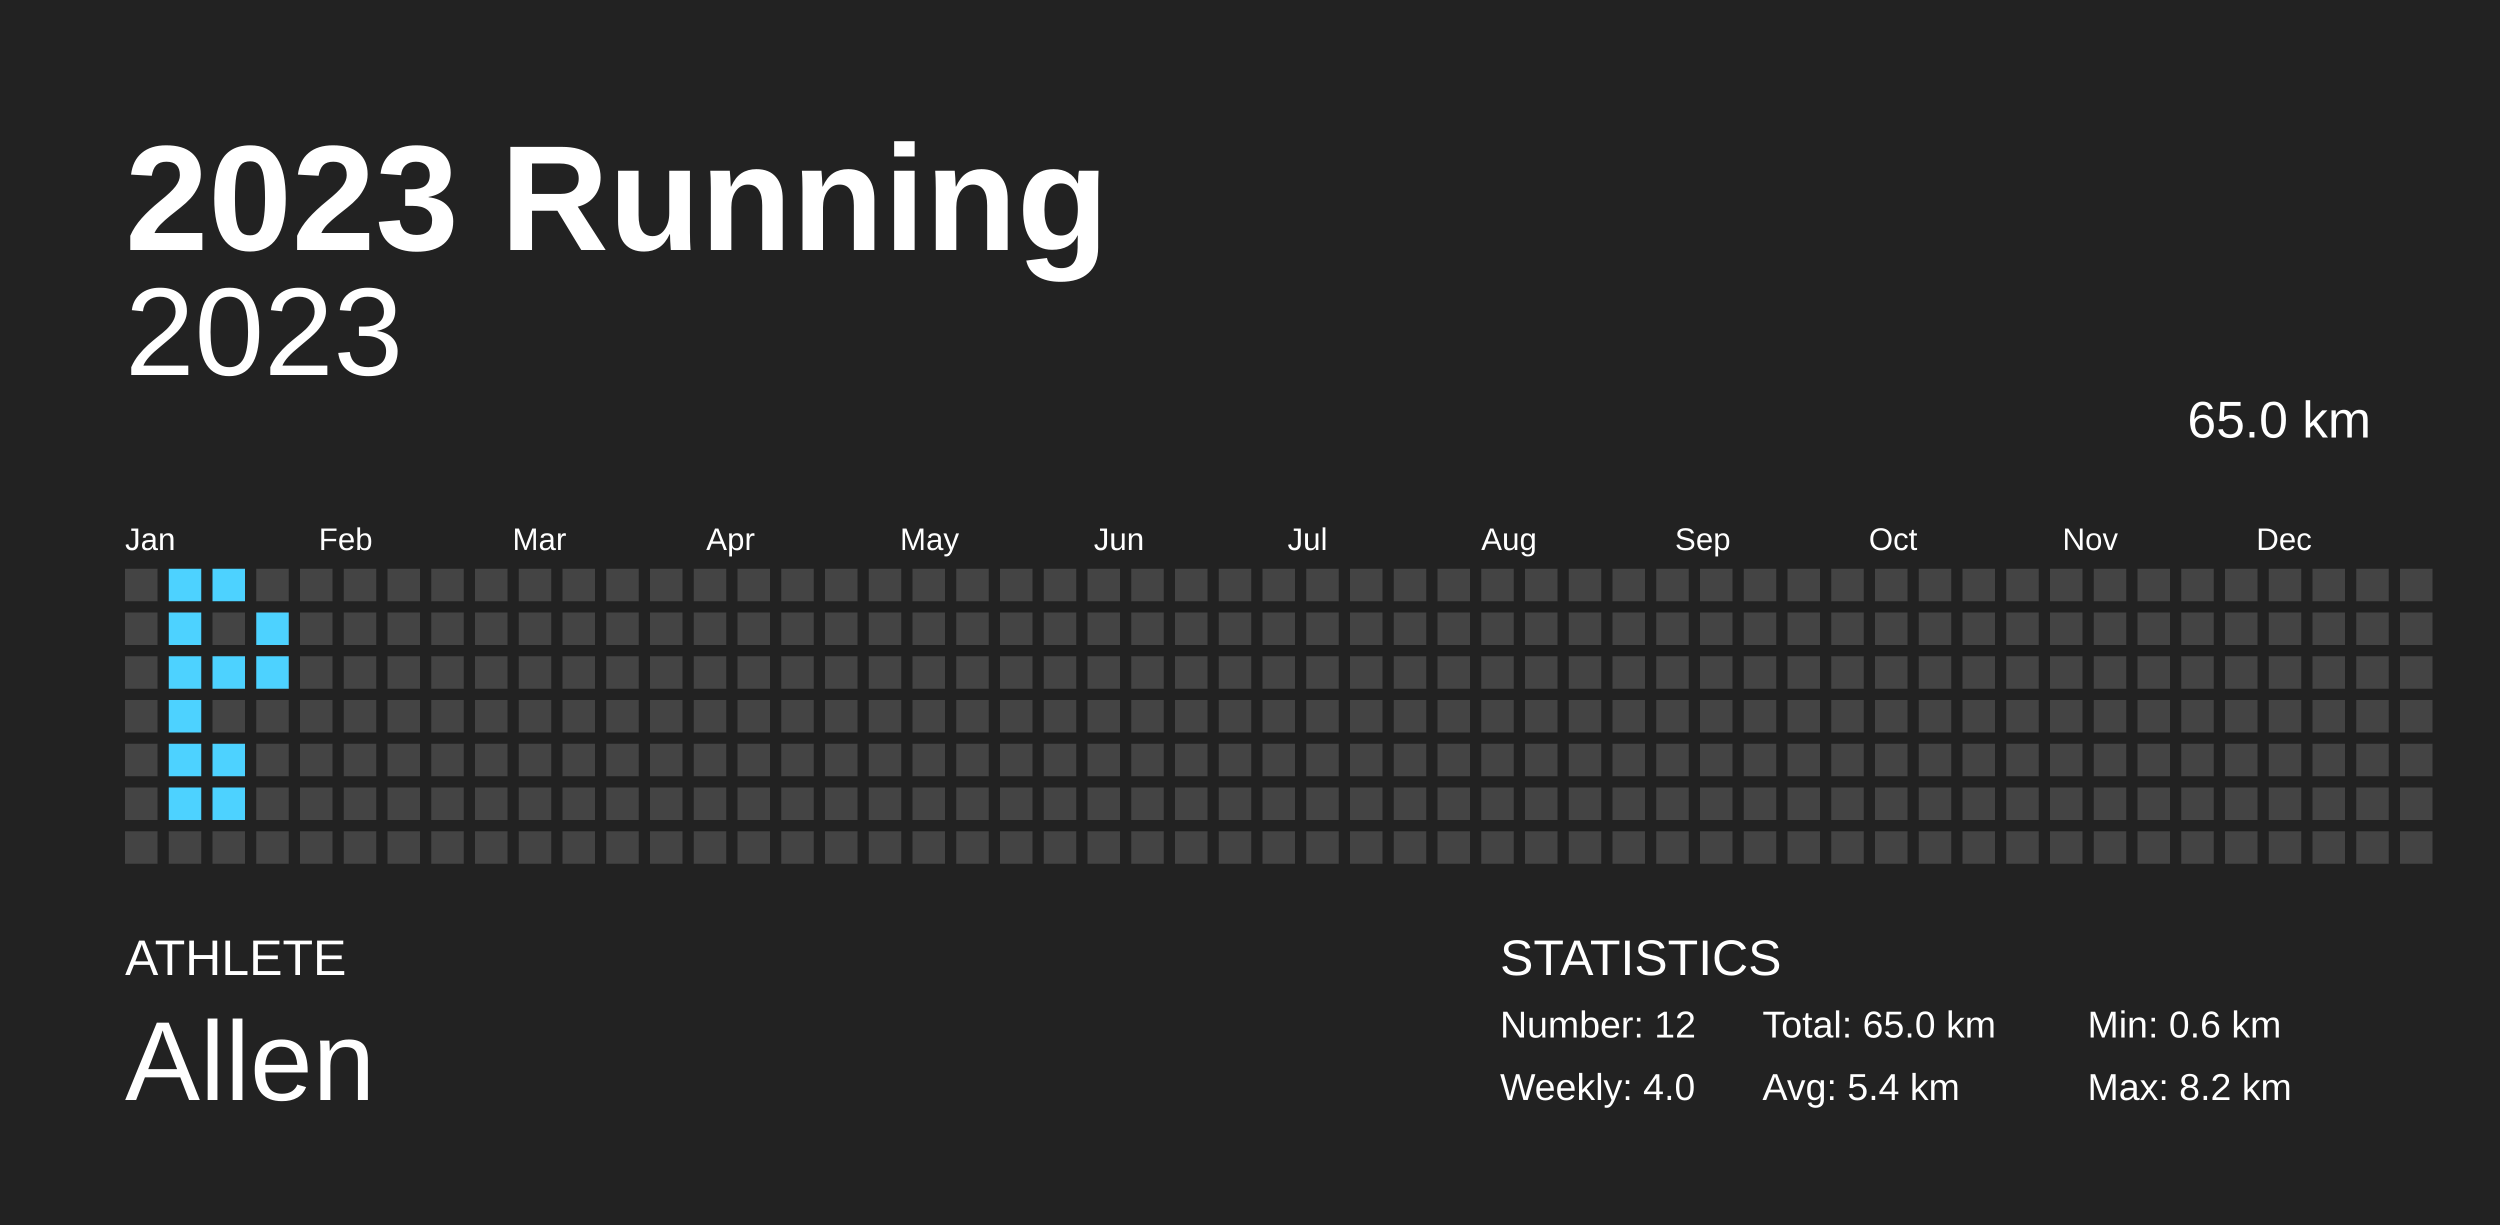
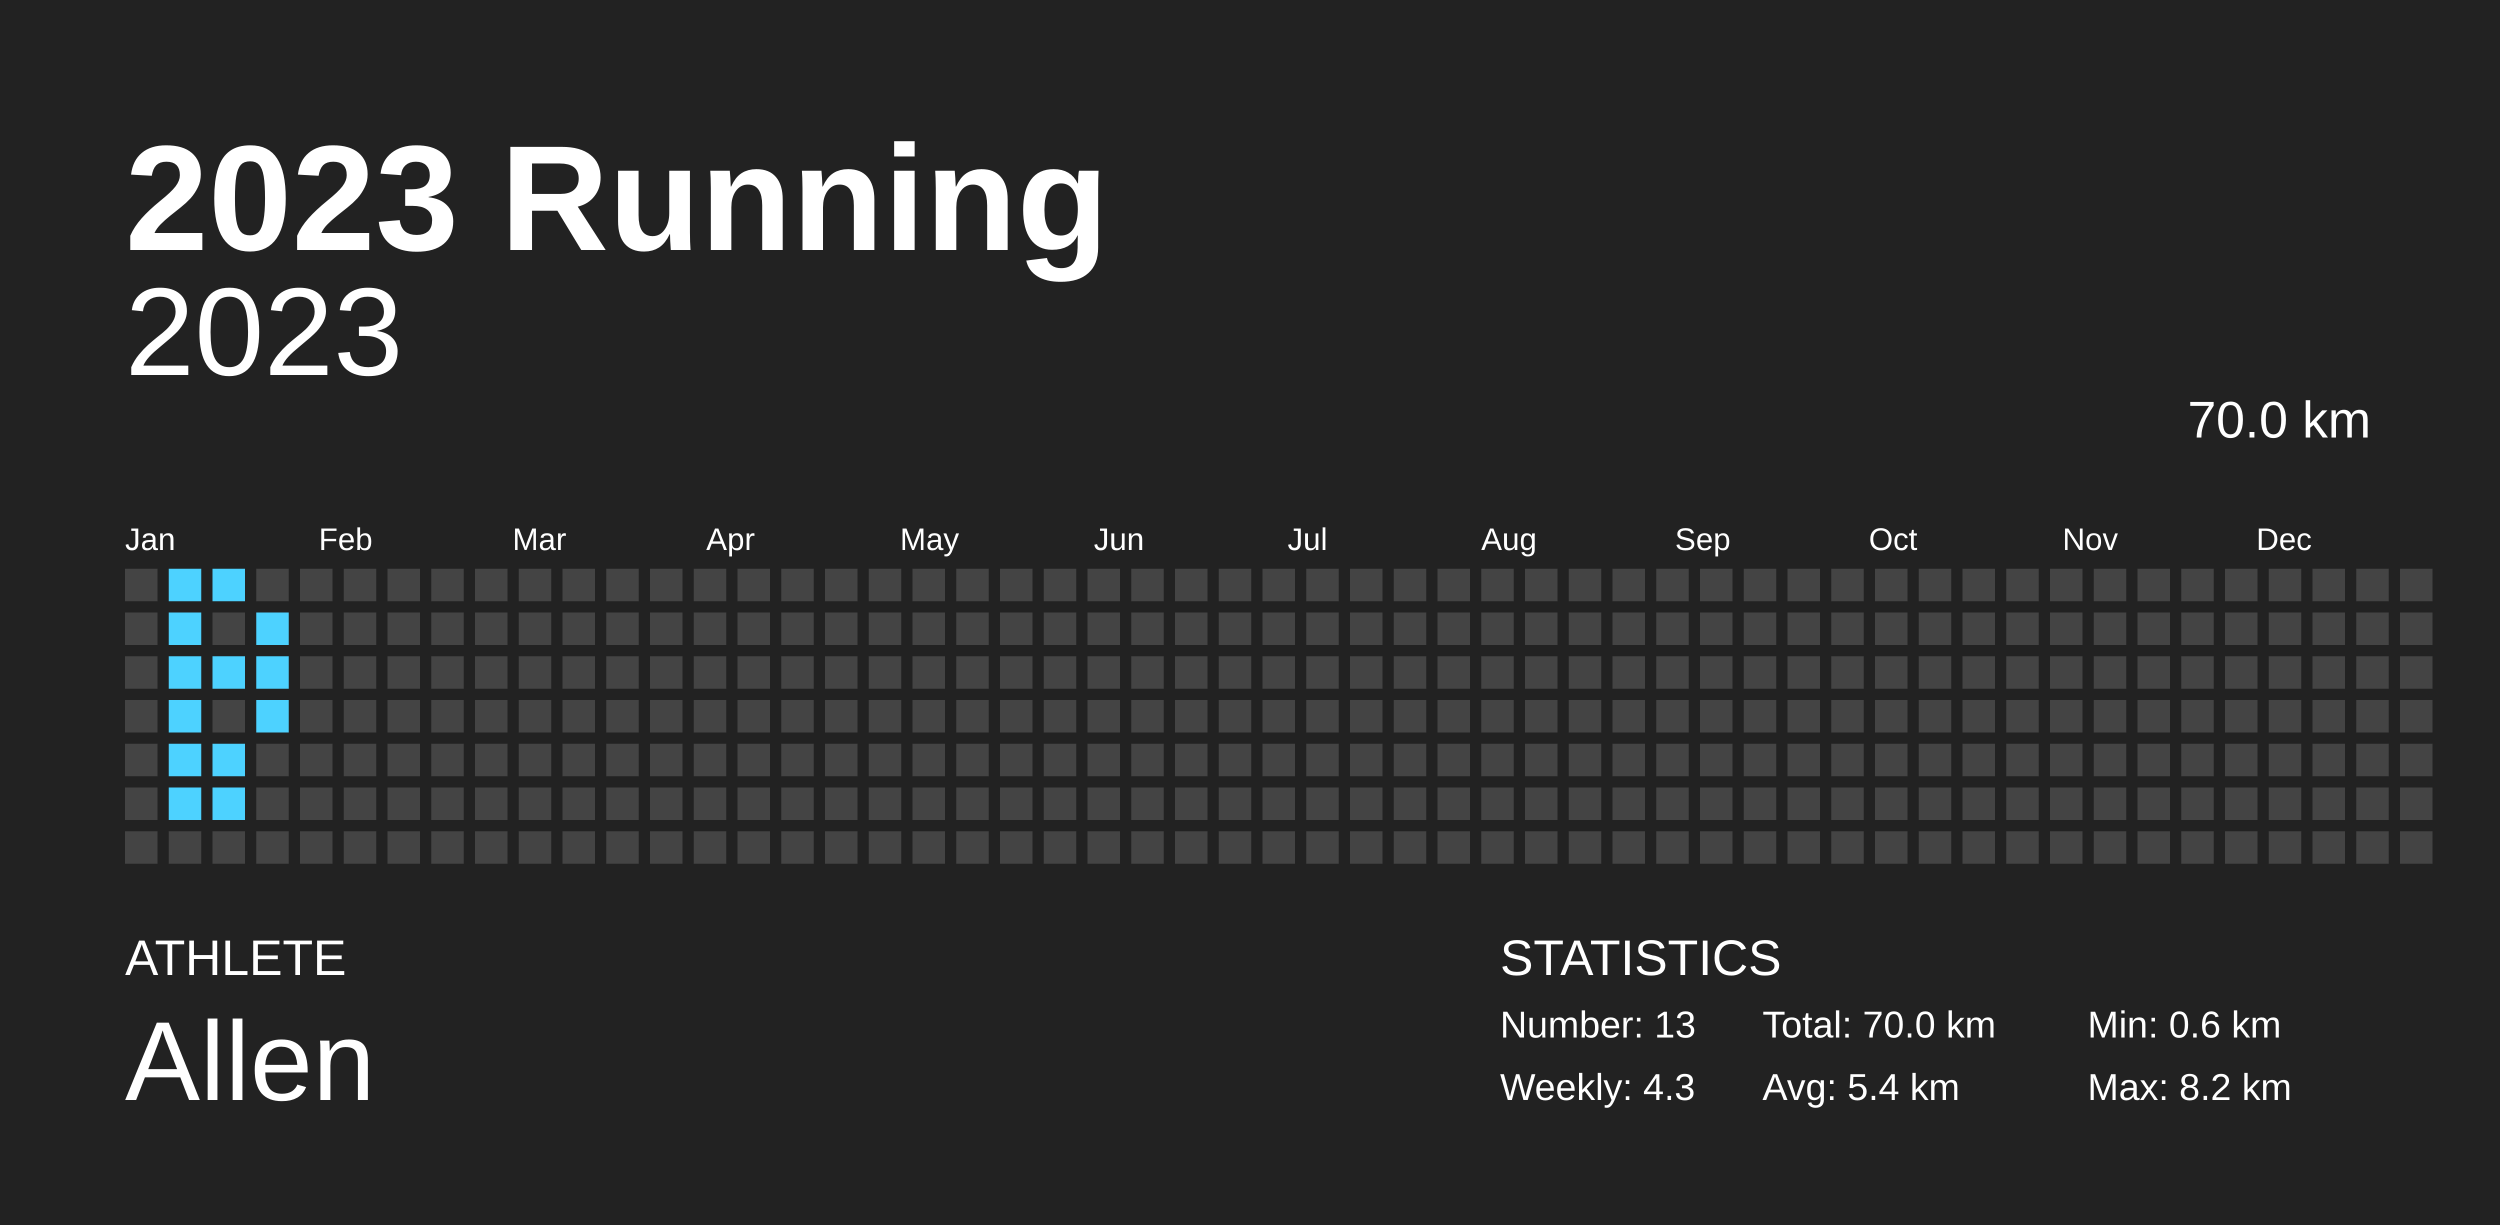
<svg xmlns="http://www.w3.org/2000/svg" baseProfile="full" height="98mm" version="1.1" viewBox="0,0,200,98" width="200mm">
  <defs />
  <rect fill="#222222" height="98" width="200" x="0" y="0" />
  <text fill="#FFFFFF" style="font-size:12px; font-family:Arial; font-weight:bold;" x="10" y="20">2023 Running</text>
  <text fill="#FFFFFF" style="font-size:4px; font-family:Arial" x="10" y="78">ATHLETE</text>
  <text fill="#FFFFFF" style="font-size:9px; font-family:Arial" x="10" y="88">Allen</text>
  <text fill="#FFFFFF" style="font-size:4px; font-family:Arial" x="120" y="78">STATISTICS</text>
-   <text fill="#FFFFFF" style="font-size:3px; font-family:Arial" x="120" y="83">Number: 12</text>
-   <text fill="#FFFFFF" style="font-size:3px; font-family:Arial" x="120" y="88">Weekly: 4.0</text>
-   <text fill="#FFFFFF" style="font-size:3px; font-family:Arial" x="141" y="83">Total: 65.0 km</text>
+   <text fill="#FFFFFF" style="font-size:3px; font-family:Arial" x="120" y="83">Number: 13</text>
+   <text fill="#FFFFFF" style="font-size:3px; font-family:Arial" x="120" y="88">Weekly: 4.3</text>
+   <text fill="#FFFFFF" style="font-size:3px; font-family:Arial" x="141" y="83">Total: 70.0 km</text>
  <text fill="#FFFFFF" style="font-size:3px; font-family:Arial" x="141" y="88">Avg: 5.4 km</text>
  <text fill="#FFFFFF" style="font-size:3px; font-family:Arial" x="167" y="83">Min: 0.6 km</text>
  <text fill="#FFFFFF" style="font-size:3px; font-family:Arial" x="167" y="88">Max: 8.2 km</text>
  <text alignment-baseline="hanging" fill="#FFFFFF" style="font-size:10.0px; font-family:Arial;" x="10" y="30">2023</text>
-   <text alignment-baseline="hanging" fill="#FFFFFF" style="font-size:4.125px; font-family:Arial;" x="175" y="35">65.0 km</text>
+   <text alignment-baseline="hanging" fill="#FFFFFF" style="font-size:4.125px; font-family:Arial;" x="175" y="35">70.0 km</text>
  <text fill="#FFFFFF" style="font-size:2.5px; font-family:Arial" x="10.0" y="44">Jan</text>
  <text fill="#FFFFFF" style="font-size:2.5px; font-family:Arial" x="25.5" y="44">Feb</text>
  <text fill="#FFFFFF" style="font-size:2.5px; font-family:Arial" x="41.0" y="44">Mar</text>
  <text fill="#FFFFFF" style="font-size:2.5px; font-family:Arial" x="56.5" y="44">Apr</text>
  <text fill="#FFFFFF" style="font-size:2.5px; font-family:Arial" x="72.0" y="44">May</text>
  <text fill="#FFFFFF" style="font-size:2.5px; font-family:Arial" x="87.5" y="44">Jun</text>
  <text fill="#FFFFFF" style="font-size:2.5px; font-family:Arial" x="103.0" y="44">Jul</text>
  <text fill="#FFFFFF" style="font-size:2.5px; font-family:Arial" x="118.5" y="44">Aug</text>
  <text fill="#FFFFFF" style="font-size:2.5px; font-family:Arial" x="134.0" y="44">Sep</text>
  <text fill="#FFFFFF" style="font-size:2.5px; font-family:Arial" x="149.5" y="44">Oct</text>
  <text fill="#FFFFFF" style="font-size:2.5px; font-family:Arial" x="165.0" y="44">Nov</text>
  <text fill="#FFFFFF" style="font-size:2.5px; font-family:Arial" x="180.5" y="44">Dec</text>
  <rect fill="#444444" height="2.6" width="2.6" x="10.0" y="45.5" />
  <rect fill="#444444" height="2.6" width="2.6" x="10.0" y="49.0" />
  <rect fill="#444444" height="2.6" width="2.6" x="10.0" y="52.5" />
  <rect fill="#444444" height="2.6" width="2.6" x="10.0" y="56.0" />
  <rect fill="#444444" height="2.6" width="2.6" x="10.0" y="59.5" />
  <rect fill="#444444" height="2.6" width="2.6" x="10.0" y="63.0" />
  <rect fill="#444444" height="2.6" width="2.6" x="10.0" y="66.5" />
  <rect fill="#4dd2ff" height="2.6" width="2.6" x="13.5" y="45.5" />
  <rect fill="#4dd2ff" height="2.6" width="2.6" x="13.5" y="49.0" />
  <rect fill="#4dd2ff" height="2.6" width="2.6" x="13.5" y="52.5" />
  <rect fill="#4dd2ff" height="2.6" width="2.6" x="13.5" y="56.0" />
  <rect fill="#4dd2ff" height="2.6" width="2.6" x="13.5" y="59.5" />
  <rect fill="#4dd2ff" height="2.6" width="2.6" x="13.5" y="63.0" />
  <rect fill="#444444" height="2.6" width="2.6" x="13.5" y="66.5" />
  <rect fill="#4dd2ff" height="2.6" width="2.6" x="17.0" y="45.5" />
  <rect fill="#444444" height="2.6" width="2.6" x="17.0" y="49.0" />
  <rect fill="#4dd2ff" height="2.6" width="2.6" x="17.0" y="52.5" />
  <rect fill="#444444" height="2.6" width="2.6" x="17.0" y="56.0" />
  <rect fill="#4dd2ff" height="2.6" width="2.6" x="17.0" y="59.5" />
  <rect fill="#4dd2ff" height="2.6" width="2.6" x="17.0" y="63.0" />
  <rect fill="#444444" height="2.6" width="2.6" x="17.0" y="66.5" />
  <rect fill="#444444" height="2.6" width="2.6" x="20.5" y="45.5" />
  <rect fill="#4dd2ff" height="2.6" width="2.6" x="20.5" y="49.0" />
  <rect fill="#4dd2ff" height="2.6" width="2.6" x="20.5" y="52.5" />
-   <rect fill="#444444" height="2.6" width="2.6" x="20.5" y="56.0" />
+   <rect fill="#4dd2ff" height="2.6" width="2.6" x="20.5" y="56.0" />
  <rect fill="#444444" height="2.6" width="2.6" x="20.5" y="59.5" />
  <rect fill="#444444" height="2.6" width="2.6" x="20.5" y="63.0" />
  <rect fill="#444444" height="2.6" width="2.6" x="20.5" y="66.5" />
  <rect fill="#444444" height="2.6" width="2.6" x="24.0" y="45.5" />
  <rect fill="#444444" height="2.6" width="2.6" x="24.0" y="49.0" />
  <rect fill="#444444" height="2.6" width="2.6" x="24.0" y="52.5" />
  <rect fill="#444444" height="2.6" width="2.6" x="24.0" y="56.0" />
  <rect fill="#444444" height="2.6" width="2.6" x="24.0" y="59.5" />
  <rect fill="#444444" height="2.6" width="2.6" x="24.0" y="63.0" />
  <rect fill="#444444" height="2.6" width="2.6" x="24.0" y="66.5" />
  <rect fill="#444444" height="2.6" width="2.6" x="27.5" y="45.5" />
  <rect fill="#444444" height="2.6" width="2.6" x="27.5" y="49.0" />
  <rect fill="#444444" height="2.6" width="2.6" x="27.5" y="52.5" />
  <rect fill="#444444" height="2.6" width="2.6" x="27.5" y="56.0" />
  <rect fill="#444444" height="2.6" width="2.6" x="27.5" y="59.5" />
  <rect fill="#444444" height="2.6" width="2.6" x="27.5" y="63.0" />
  <rect fill="#444444" height="2.6" width="2.6" x="27.5" y="66.5" />
  <rect fill="#444444" height="2.6" width="2.6" x="31.0" y="45.5" />
  <rect fill="#444444" height="2.6" width="2.6" x="31.0" y="49.0" />
  <rect fill="#444444" height="2.6" width="2.6" x="31.0" y="52.5" />
  <rect fill="#444444" height="2.6" width="2.6" x="31.0" y="56.0" />
  <rect fill="#444444" height="2.6" width="2.6" x="31.0" y="59.5" />
  <rect fill="#444444" height="2.6" width="2.6" x="31.0" y="63.0" />
  <rect fill="#444444" height="2.6" width="2.6" x="31.0" y="66.5" />
  <rect fill="#444444" height="2.6" width="2.6" x="34.5" y="45.5" />
  <rect fill="#444444" height="2.6" width="2.6" x="34.5" y="49.0" />
  <rect fill="#444444" height="2.6" width="2.6" x="34.5" y="52.5" />
  <rect fill="#444444" height="2.6" width="2.6" x="34.5" y="56.0" />
  <rect fill="#444444" height="2.6" width="2.6" x="34.5" y="59.5" />
  <rect fill="#444444" height="2.6" width="2.6" x="34.5" y="63.0" />
  <rect fill="#444444" height="2.6" width="2.6" x="34.5" y="66.5" />
  <rect fill="#444444" height="2.6" width="2.6" x="38.0" y="45.5" />
  <rect fill="#444444" height="2.6" width="2.6" x="38.0" y="49.0" />
  <rect fill="#444444" height="2.6" width="2.6" x="38.0" y="52.5" />
  <rect fill="#444444" height="2.6" width="2.6" x="38.0" y="56.0" />
  <rect fill="#444444" height="2.6" width="2.6" x="38.0" y="59.5" />
  <rect fill="#444444" height="2.6" width="2.6" x="38.0" y="63.0" />
  <rect fill="#444444" height="2.6" width="2.6" x="38.0" y="66.5" />
  <rect fill="#444444" height="2.6" width="2.6" x="41.5" y="45.5" />
  <rect fill="#444444" height="2.6" width="2.6" x="41.5" y="49.0" />
  <rect fill="#444444" height="2.6" width="2.6" x="41.5" y="52.5" />
  <rect fill="#444444" height="2.6" width="2.6" x="41.5" y="56.0" />
  <rect fill="#444444" height="2.6" width="2.6" x="41.5" y="59.5" />
  <rect fill="#444444" height="2.6" width="2.6" x="41.5" y="63.0" />
  <rect fill="#444444" height="2.6" width="2.6" x="41.5" y="66.5" />
  <rect fill="#444444" height="2.6" width="2.6" x="45.0" y="45.5" />
  <rect fill="#444444" height="2.6" width="2.6" x="45.0" y="49.0" />
  <rect fill="#444444" height="2.6" width="2.6" x="45.0" y="52.5" />
  <rect fill="#444444" height="2.6" width="2.6" x="45.0" y="56.0" />
  <rect fill="#444444" height="2.6" width="2.6" x="45.0" y="59.5" />
  <rect fill="#444444" height="2.6" width="2.6" x="45.0" y="63.0" />
  <rect fill="#444444" height="2.6" width="2.6" x="45.0" y="66.5" />
  <rect fill="#444444" height="2.6" width="2.6" x="48.5" y="45.5" />
  <rect fill="#444444" height="2.6" width="2.6" x="48.5" y="49.0" />
  <rect fill="#444444" height="2.6" width="2.6" x="48.5" y="52.5" />
  <rect fill="#444444" height="2.6" width="2.6" x="48.5" y="56.0" />
  <rect fill="#444444" height="2.6" width="2.6" x="48.5" y="59.5" />
  <rect fill="#444444" height="2.6" width="2.6" x="48.5" y="63.0" />
  <rect fill="#444444" height="2.6" width="2.6" x="48.5" y="66.5" />
  <rect fill="#444444" height="2.6" width="2.6" x="52.0" y="45.5" />
  <rect fill="#444444" height="2.6" width="2.6" x="52.0" y="49.0" />
  <rect fill="#444444" height="2.6" width="2.6" x="52.0" y="52.5" />
  <rect fill="#444444" height="2.6" width="2.6" x="52.0" y="56.0" />
  <rect fill="#444444" height="2.6" width="2.6" x="52.0" y="59.5" />
  <rect fill="#444444" height="2.6" width="2.6" x="52.0" y="63.0" />
  <rect fill="#444444" height="2.6" width="2.6" x="52.0" y="66.5" />
  <rect fill="#444444" height="2.6" width="2.6" x="55.5" y="45.5" />
  <rect fill="#444444" height="2.6" width="2.6" x="55.5" y="49.0" />
  <rect fill="#444444" height="2.6" width="2.6" x="55.5" y="52.5" />
  <rect fill="#444444" height="2.6" width="2.6" x="55.5" y="56.0" />
  <rect fill="#444444" height="2.6" width="2.6" x="55.5" y="59.5" />
  <rect fill="#444444" height="2.6" width="2.6" x="55.5" y="63.0" />
  <rect fill="#444444" height="2.6" width="2.6" x="55.5" y="66.5" />
  <rect fill="#444444" height="2.6" width="2.6" x="59.0" y="45.5" />
  <rect fill="#444444" height="2.6" width="2.6" x="59.0" y="49.0" />
  <rect fill="#444444" height="2.6" width="2.6" x="59.0" y="52.5" />
  <rect fill="#444444" height="2.6" width="2.6" x="59.0" y="56.0" />
  <rect fill="#444444" height="2.6" width="2.6" x="59.0" y="59.5" />
  <rect fill="#444444" height="2.6" width="2.6" x="59.0" y="63.0" />
  <rect fill="#444444" height="2.6" width="2.6" x="59.0" y="66.5" />
  <rect fill="#444444" height="2.6" width="2.6" x="62.5" y="45.5" />
  <rect fill="#444444" height="2.6" width="2.6" x="62.5" y="49.0" />
  <rect fill="#444444" height="2.6" width="2.6" x="62.5" y="52.5" />
  <rect fill="#444444" height="2.6" width="2.6" x="62.5" y="56.0" />
  <rect fill="#444444" height="2.6" width="2.6" x="62.5" y="59.5" />
  <rect fill="#444444" height="2.6" width="2.6" x="62.5" y="63.0" />
  <rect fill="#444444" height="2.6" width="2.6" x="62.5" y="66.5" />
  <rect fill="#444444" height="2.6" width="2.6" x="66.0" y="45.5" />
  <rect fill="#444444" height="2.6" width="2.6" x="66.0" y="49.0" />
  <rect fill="#444444" height="2.6" width="2.6" x="66.0" y="52.5" />
  <rect fill="#444444" height="2.6" width="2.6" x="66.0" y="56.0" />
  <rect fill="#444444" height="2.6" width="2.6" x="66.0" y="59.5" />
  <rect fill="#444444" height="2.6" width="2.6" x="66.0" y="63.0" />
  <rect fill="#444444" height="2.6" width="2.6" x="66.0" y="66.5" />
  <rect fill="#444444" height="2.6" width="2.6" x="69.5" y="45.5" />
  <rect fill="#444444" height="2.6" width="2.6" x="69.5" y="49.0" />
  <rect fill="#444444" height="2.6" width="2.6" x="69.5" y="52.5" />
  <rect fill="#444444" height="2.6" width="2.6" x="69.5" y="56.0" />
  <rect fill="#444444" height="2.6" width="2.6" x="69.5" y="59.5" />
  <rect fill="#444444" height="2.6" width="2.6" x="69.5" y="63.0" />
  <rect fill="#444444" height="2.6" width="2.6" x="69.5" y="66.5" />
  <rect fill="#444444" height="2.6" width="2.6" x="73.0" y="45.5" />
  <rect fill="#444444" height="2.6" width="2.6" x="73.0" y="49.0" />
  <rect fill="#444444" height="2.6" width="2.6" x="73.0" y="52.5" />
  <rect fill="#444444" height="2.6" width="2.6" x="73.0" y="56.0" />
  <rect fill="#444444" height="2.6" width="2.6" x="73.0" y="59.5" />
  <rect fill="#444444" height="2.6" width="2.6" x="73.0" y="63.0" />
  <rect fill="#444444" height="2.6" width="2.6" x="73.0" y="66.5" />
  <rect fill="#444444" height="2.6" width="2.6" x="76.5" y="45.5" />
  <rect fill="#444444" height="2.6" width="2.6" x="76.5" y="49.0" />
  <rect fill="#444444" height="2.6" width="2.6" x="76.5" y="52.5" />
  <rect fill="#444444" height="2.6" width="2.6" x="76.5" y="56.0" />
  <rect fill="#444444" height="2.6" width="2.6" x="76.5" y="59.5" />
  <rect fill="#444444" height="2.6" width="2.6" x="76.5" y="63.0" />
  <rect fill="#444444" height="2.6" width="2.6" x="76.5" y="66.5" />
  <rect fill="#444444" height="2.6" width="2.6" x="80.0" y="45.5" />
  <rect fill="#444444" height="2.6" width="2.6" x="80.0" y="49.0" />
  <rect fill="#444444" height="2.6" width="2.6" x="80.0" y="52.5" />
  <rect fill="#444444" height="2.6" width="2.6" x="80.0" y="56.0" />
  <rect fill="#444444" height="2.6" width="2.6" x="80.0" y="59.5" />
  <rect fill="#444444" height="2.6" width="2.6" x="80.0" y="63.0" />
  <rect fill="#444444" height="2.6" width="2.6" x="80.0" y="66.5" />
  <rect fill="#444444" height="2.6" width="2.6" x="83.5" y="45.5" />
  <rect fill="#444444" height="2.6" width="2.6" x="83.5" y="49.0" />
  <rect fill="#444444" height="2.6" width="2.6" x="83.5" y="52.5" />
  <rect fill="#444444" height="2.6" width="2.6" x="83.5" y="56.0" />
  <rect fill="#444444" height="2.6" width="2.6" x="83.5" y="59.5" />
  <rect fill="#444444" height="2.6" width="2.6" x="83.5" y="63.0" />
  <rect fill="#444444" height="2.6" width="2.6" x="83.5" y="66.5" />
  <rect fill="#444444" height="2.6" width="2.6" x="87.0" y="45.5" />
  <rect fill="#444444" height="2.6" width="2.6" x="87.0" y="49.0" />
  <rect fill="#444444" height="2.6" width="2.6" x="87.0" y="52.5" />
  <rect fill="#444444" height="2.6" width="2.6" x="87.0" y="56.0" />
  <rect fill="#444444" height="2.6" width="2.6" x="87.0" y="59.5" />
  <rect fill="#444444" height="2.6" width="2.6" x="87.0" y="63.0" />
  <rect fill="#444444" height="2.6" width="2.6" x="87.0" y="66.5" />
  <rect fill="#444444" height="2.6" width="2.6" x="90.5" y="45.5" />
  <rect fill="#444444" height="2.6" width="2.6" x="90.5" y="49.0" />
  <rect fill="#444444" height="2.6" width="2.6" x="90.5" y="52.5" />
  <rect fill="#444444" height="2.6" width="2.6" x="90.5" y="56.0" />
  <rect fill="#444444" height="2.6" width="2.6" x="90.5" y="59.5" />
  <rect fill="#444444" height="2.6" width="2.6" x="90.5" y="63.0" />
  <rect fill="#444444" height="2.6" width="2.6" x="90.5" y="66.5" />
  <rect fill="#444444" height="2.6" width="2.6" x="94.0" y="45.5" />
  <rect fill="#444444" height="2.6" width="2.6" x="94.0" y="49.0" />
  <rect fill="#444444" height="2.6" width="2.6" x="94.0" y="52.5" />
  <rect fill="#444444" height="2.6" width="2.6" x="94.0" y="56.0" />
  <rect fill="#444444" height="2.6" width="2.6" x="94.0" y="59.5" />
  <rect fill="#444444" height="2.6" width="2.6" x="94.0" y="63.0" />
  <rect fill="#444444" height="2.6" width="2.6" x="94.0" y="66.5" />
  <rect fill="#444444" height="2.6" width="2.6" x="97.5" y="45.5" />
  <rect fill="#444444" height="2.6" width="2.6" x="97.5" y="49.0" />
  <rect fill="#444444" height="2.6" width="2.6" x="97.5" y="52.5" />
  <rect fill="#444444" height="2.6" width="2.6" x="97.5" y="56.0" />
  <rect fill="#444444" height="2.6" width="2.6" x="97.5" y="59.5" />
  <rect fill="#444444" height="2.6" width="2.6" x="97.5" y="63.0" />
  <rect fill="#444444" height="2.6" width="2.6" x="97.5" y="66.5" />
  <rect fill="#444444" height="2.6" width="2.6" x="101.0" y="45.5" />
  <rect fill="#444444" height="2.6" width="2.6" x="101.0" y="49.0" />
  <rect fill="#444444" height="2.6" width="2.6" x="101.0" y="52.5" />
  <rect fill="#444444" height="2.6" width="2.6" x="101.0" y="56.0" />
  <rect fill="#444444" height="2.6" width="2.6" x="101.0" y="59.5" />
  <rect fill="#444444" height="2.6" width="2.6" x="101.0" y="63.0" />
  <rect fill="#444444" height="2.6" width="2.6" x="101.0" y="66.5" />
  <rect fill="#444444" height="2.6" width="2.6" x="104.5" y="45.5" />
  <rect fill="#444444" height="2.6" width="2.6" x="104.5" y="49.0" />
  <rect fill="#444444" height="2.6" width="2.6" x="104.5" y="52.5" />
  <rect fill="#444444" height="2.6" width="2.6" x="104.5" y="56.0" />
  <rect fill="#444444" height="2.6" width="2.6" x="104.5" y="59.5" />
  <rect fill="#444444" height="2.6" width="2.6" x="104.5" y="63.0" />
  <rect fill="#444444" height="2.6" width="2.6" x="104.5" y="66.5" />
  <rect fill="#444444" height="2.6" width="2.6" x="108.0" y="45.5" />
  <rect fill="#444444" height="2.6" width="2.6" x="108.0" y="49.0" />
  <rect fill="#444444" height="2.6" width="2.6" x="108.0" y="52.5" />
  <rect fill="#444444" height="2.6" width="2.6" x="108.0" y="56.0" />
  <rect fill="#444444" height="2.6" width="2.6" x="108.0" y="59.5" />
  <rect fill="#444444" height="2.6" width="2.6" x="108.0" y="63.0" />
  <rect fill="#444444" height="2.6" width="2.6" x="108.0" y="66.5" />
  <rect fill="#444444" height="2.6" width="2.6" x="111.5" y="45.5" />
  <rect fill="#444444" height="2.6" width="2.6" x="111.5" y="49.0" />
  <rect fill="#444444" height="2.6" width="2.6" x="111.5" y="52.5" />
  <rect fill="#444444" height="2.6" width="2.6" x="111.5" y="56.0" />
  <rect fill="#444444" height="2.6" width="2.6" x="111.5" y="59.5" />
  <rect fill="#444444" height="2.6" width="2.6" x="111.5" y="63.0" />
  <rect fill="#444444" height="2.6" width="2.6" x="111.5" y="66.5" />
  <rect fill="#444444" height="2.6" width="2.6" x="115.0" y="45.5" />
  <rect fill="#444444" height="2.6" width="2.6" x="115.0" y="49.0" />
  <rect fill="#444444" height="2.6" width="2.6" x="115.0" y="52.5" />
  <rect fill="#444444" height="2.6" width="2.6" x="115.0" y="56.0" />
  <rect fill="#444444" height="2.6" width="2.6" x="115.0" y="59.5" />
  <rect fill="#444444" height="2.6" width="2.6" x="115.0" y="63.0" />
  <rect fill="#444444" height="2.6" width="2.6" x="115.0" y="66.5" />
  <rect fill="#444444" height="2.6" width="2.6" x="118.5" y="45.5" />
  <rect fill="#444444" height="2.6" width="2.6" x="118.5" y="49.0" />
  <rect fill="#444444" height="2.6" width="2.6" x="118.5" y="52.5" />
  <rect fill="#444444" height="2.6" width="2.6" x="118.5" y="56.0" />
  <rect fill="#444444" height="2.6" width="2.6" x="118.5" y="59.5" />
  <rect fill="#444444" height="2.6" width="2.6" x="118.5" y="63.0" />
  <rect fill="#444444" height="2.6" width="2.6" x="118.5" y="66.5" />
  <rect fill="#444444" height="2.6" width="2.6" x="122.0" y="45.5" />
  <rect fill="#444444" height="2.6" width="2.6" x="122.0" y="49.0" />
  <rect fill="#444444" height="2.6" width="2.6" x="122.0" y="52.5" />
  <rect fill="#444444" height="2.6" width="2.6" x="122.0" y="56.0" />
  <rect fill="#444444" height="2.6" width="2.6" x="122.0" y="59.5" />
  <rect fill="#444444" height="2.6" width="2.6" x="122.0" y="63.0" />
  <rect fill="#444444" height="2.6" width="2.6" x="122.0" y="66.5" />
  <rect fill="#444444" height="2.6" width="2.6" x="125.5" y="45.5" />
  <rect fill="#444444" height="2.6" width="2.6" x="125.5" y="49.0" />
  <rect fill="#444444" height="2.6" width="2.6" x="125.5" y="52.5" />
  <rect fill="#444444" height="2.6" width="2.6" x="125.5" y="56.0" />
  <rect fill="#444444" height="2.6" width="2.6" x="125.5" y="59.5" />
  <rect fill="#444444" height="2.6" width="2.6" x="125.5" y="63.0" />
  <rect fill="#444444" height="2.6" width="2.6" x="125.5" y="66.5" />
  <rect fill="#444444" height="2.6" width="2.6" x="129.0" y="45.5" />
  <rect fill="#444444" height="2.6" width="2.6" x="129.0" y="49.0" />
  <rect fill="#444444" height="2.6" width="2.6" x="129.0" y="52.5" />
  <rect fill="#444444" height="2.6" width="2.6" x="129.0" y="56.0" />
  <rect fill="#444444" height="2.6" width="2.6" x="129.0" y="59.5" />
  <rect fill="#444444" height="2.6" width="2.6" x="129.0" y="63.0" />
  <rect fill="#444444" height="2.6" width="2.6" x="129.0" y="66.5" />
  <rect fill="#444444" height="2.6" width="2.6" x="132.5" y="45.5" />
  <rect fill="#444444" height="2.6" width="2.6" x="132.5" y="49.0" />
  <rect fill="#444444" height="2.6" width="2.6" x="132.5" y="52.5" />
  <rect fill="#444444" height="2.6" width="2.6" x="132.5" y="56.0" />
  <rect fill="#444444" height="2.6" width="2.6" x="132.5" y="59.5" />
  <rect fill="#444444" height="2.6" width="2.6" x="132.5" y="63.0" />
  <rect fill="#444444" height="2.6" width="2.6" x="132.5" y="66.5" />
  <rect fill="#444444" height="2.6" width="2.6" x="136.0" y="45.5" />
  <rect fill="#444444" height="2.6" width="2.6" x="136.0" y="49.0" />
  <rect fill="#444444" height="2.6" width="2.6" x="136.0" y="52.5" />
  <rect fill="#444444" height="2.6" width="2.6" x="136.0" y="56.0" />
  <rect fill="#444444" height="2.6" width="2.6" x="136.0" y="59.5" />
  <rect fill="#444444" height="2.6" width="2.6" x="136.0" y="63.0" />
  <rect fill="#444444" height="2.6" width="2.6" x="136.0" y="66.5" />
  <rect fill="#444444" height="2.6" width="2.6" x="139.5" y="45.5" />
  <rect fill="#444444" height="2.6" width="2.6" x="139.5" y="49.0" />
  <rect fill="#444444" height="2.6" width="2.6" x="139.5" y="52.5" />
  <rect fill="#444444" height="2.6" width="2.6" x="139.5" y="56.0" />
  <rect fill="#444444" height="2.6" width="2.6" x="139.5" y="59.5" />
  <rect fill="#444444" height="2.6" width="2.6" x="139.5" y="63.0" />
  <rect fill="#444444" height="2.6" width="2.6" x="139.5" y="66.5" />
  <rect fill="#444444" height="2.6" width="2.6" x="143.0" y="45.5" />
  <rect fill="#444444" height="2.6" width="2.6" x="143.0" y="49.0" />
  <rect fill="#444444" height="2.6" width="2.6" x="143.0" y="52.5" />
  <rect fill="#444444" height="2.6" width="2.6" x="143.0" y="56.0" />
  <rect fill="#444444" height="2.6" width="2.6" x="143.0" y="59.5" />
  <rect fill="#444444" height="2.6" width="2.6" x="143.0" y="63.0" />
  <rect fill="#444444" height="2.6" width="2.6" x="143.0" y="66.5" />
  <rect fill="#444444" height="2.6" width="2.6" x="146.5" y="45.5" />
  <rect fill="#444444" height="2.6" width="2.6" x="146.5" y="49.0" />
  <rect fill="#444444" height="2.6" width="2.6" x="146.5" y="52.5" />
  <rect fill="#444444" height="2.6" width="2.6" x="146.5" y="56.0" />
  <rect fill="#444444" height="2.6" width="2.6" x="146.5" y="59.5" />
  <rect fill="#444444" height="2.6" width="2.6" x="146.5" y="63.0" />
  <rect fill="#444444" height="2.6" width="2.6" x="146.5" y="66.5" />
  <rect fill="#444444" height="2.6" width="2.6" x="150.0" y="45.5" />
  <rect fill="#444444" height="2.6" width="2.6" x="150.0" y="49.0" />
  <rect fill="#444444" height="2.6" width="2.6" x="150.0" y="52.5" />
  <rect fill="#444444" height="2.6" width="2.6" x="150.0" y="56.0" />
  <rect fill="#444444" height="2.6" width="2.6" x="150.0" y="59.5" />
  <rect fill="#444444" height="2.6" width="2.6" x="150.0" y="63.0" />
  <rect fill="#444444" height="2.6" width="2.6" x="150.0" y="66.5" />
  <rect fill="#444444" height="2.6" width="2.6" x="153.5" y="45.5" />
  <rect fill="#444444" height="2.6" width="2.6" x="153.5" y="49.0" />
  <rect fill="#444444" height="2.6" width="2.6" x="153.5" y="52.5" />
  <rect fill="#444444" height="2.6" width="2.6" x="153.5" y="56.0" />
  <rect fill="#444444" height="2.6" width="2.6" x="153.5" y="59.5" />
  <rect fill="#444444" height="2.6" width="2.6" x="153.5" y="63.0" />
  <rect fill="#444444" height="2.6" width="2.6" x="153.5" y="66.5" />
  <rect fill="#444444" height="2.6" width="2.6" x="157.0" y="45.5" />
  <rect fill="#444444" height="2.6" width="2.6" x="157.0" y="49.0" />
  <rect fill="#444444" height="2.6" width="2.6" x="157.0" y="52.5" />
  <rect fill="#444444" height="2.6" width="2.6" x="157.0" y="56.0" />
  <rect fill="#444444" height="2.6" width="2.6" x="157.0" y="59.5" />
  <rect fill="#444444" height="2.6" width="2.6" x="157.0" y="63.0" />
  <rect fill="#444444" height="2.6" width="2.6" x="157.0" y="66.5" />
  <rect fill="#444444" height="2.6" width="2.6" x="160.5" y="45.5" />
  <rect fill="#444444" height="2.6" width="2.6" x="160.5" y="49.0" />
  <rect fill="#444444" height="2.6" width="2.6" x="160.5" y="52.5" />
  <rect fill="#444444" height="2.6" width="2.6" x="160.5" y="56.0" />
  <rect fill="#444444" height="2.6" width="2.6" x="160.5" y="59.5" />
  <rect fill="#444444" height="2.6" width="2.6" x="160.5" y="63.0" />
  <rect fill="#444444" height="2.6" width="2.6" x="160.5" y="66.5" />
  <rect fill="#444444" height="2.6" width="2.6" x="164.0" y="45.5" />
  <rect fill="#444444" height="2.6" width="2.6" x="164.0" y="49.0" />
  <rect fill="#444444" height="2.6" width="2.6" x="164.0" y="52.5" />
  <rect fill="#444444" height="2.6" width="2.6" x="164.0" y="56.0" />
  <rect fill="#444444" height="2.6" width="2.6" x="164.0" y="59.5" />
  <rect fill="#444444" height="2.6" width="2.6" x="164.0" y="63.0" />
  <rect fill="#444444" height="2.6" width="2.6" x="164.0" y="66.5" />
  <rect fill="#444444" height="2.6" width="2.6" x="167.5" y="45.5" />
  <rect fill="#444444" height="2.6" width="2.6" x="167.5" y="49.0" />
  <rect fill="#444444" height="2.6" width="2.6" x="167.5" y="52.5" />
  <rect fill="#444444" height="2.6" width="2.6" x="167.5" y="56.0" />
  <rect fill="#444444" height="2.6" width="2.6" x="167.5" y="59.5" />
  <rect fill="#444444" height="2.6" width="2.6" x="167.5" y="63.0" />
  <rect fill="#444444" height="2.6" width="2.6" x="167.5" y="66.5" />
  <rect fill="#444444" height="2.6" width="2.6" x="171.0" y="45.5" />
  <rect fill="#444444" height="2.6" width="2.6" x="171.0" y="49.0" />
  <rect fill="#444444" height="2.6" width="2.6" x="171.0" y="52.5" />
  <rect fill="#444444" height="2.6" width="2.6" x="171.0" y="56.0" />
  <rect fill="#444444" height="2.6" width="2.6" x="171.0" y="59.5" />
  <rect fill="#444444" height="2.6" width="2.6" x="171.0" y="63.0" />
  <rect fill="#444444" height="2.6" width="2.6" x="171.0" y="66.5" />
  <rect fill="#444444" height="2.6" width="2.6" x="174.5" y="45.5" />
  <rect fill="#444444" height="2.6" width="2.6" x="174.5" y="49.0" />
  <rect fill="#444444" height="2.6" width="2.6" x="174.5" y="52.5" />
  <rect fill="#444444" height="2.6" width="2.6" x="174.5" y="56.0" />
  <rect fill="#444444" height="2.6" width="2.6" x="174.5" y="59.5" />
  <rect fill="#444444" height="2.6" width="2.6" x="174.5" y="63.0" />
  <rect fill="#444444" height="2.6" width="2.6" x="174.5" y="66.5" />
  <rect fill="#444444" height="2.6" width="2.6" x="178.0" y="45.5" />
  <rect fill="#444444" height="2.6" width="2.6" x="178.0" y="49.0" />
  <rect fill="#444444" height="2.6" width="2.6" x="178.0" y="52.5" />
  <rect fill="#444444" height="2.6" width="2.6" x="178.0" y="56.0" />
  <rect fill="#444444" height="2.6" width="2.6" x="178.0" y="59.5" />
  <rect fill="#444444" height="2.6" width="2.6" x="178.0" y="63.0" />
  <rect fill="#444444" height="2.6" width="2.6" x="178.0" y="66.5" />
  <rect fill="#444444" height="2.6" width="2.6" x="181.5" y="45.5" />
  <rect fill="#444444" height="2.6" width="2.6" x="181.5" y="49.0" />
  <rect fill="#444444" height="2.6" width="2.6" x="181.5" y="52.5" />
  <rect fill="#444444" height="2.6" width="2.6" x="181.5" y="56.0" />
  <rect fill="#444444" height="2.6" width="2.6" x="181.5" y="59.5" />
  <rect fill="#444444" height="2.6" width="2.6" x="181.5" y="63.0" />
  <rect fill="#444444" height="2.6" width="2.6" x="181.5" y="66.5" />
  <rect fill="#444444" height="2.6" width="2.6" x="185.0" y="45.5" />
  <rect fill="#444444" height="2.6" width="2.6" x="185.0" y="49.0" />
  <rect fill="#444444" height="2.6" width="2.6" x="185.0" y="52.5" />
  <rect fill="#444444" height="2.6" width="2.6" x="185.0" y="56.0" />
  <rect fill="#444444" height="2.6" width="2.6" x="185.0" y="59.5" />
  <rect fill="#444444" height="2.6" width="2.6" x="185.0" y="63.0" />
  <rect fill="#444444" height="2.6" width="2.6" x="185.0" y="66.5" />
  <rect fill="#444444" height="2.6" width="2.6" x="188.5" y="45.5" />
  <rect fill="#444444" height="2.6" width="2.6" x="188.5" y="49.0" />
  <rect fill="#444444" height="2.6" width="2.6" x="188.5" y="52.5" />
  <rect fill="#444444" height="2.6" width="2.6" x="188.5" y="56.0" />
  <rect fill="#444444" height="2.6" width="2.6" x="188.5" y="59.5" />
  <rect fill="#444444" height="2.6" width="2.6" x="188.5" y="63.0" />
  <rect fill="#444444" height="2.6" width="2.6" x="188.5" y="66.5" />
  <rect fill="#444444" height="2.6" width="2.6" x="192.0" y="45.5" />
  <rect fill="#444444" height="2.6" width="2.6" x="192.0" y="49.0" />
  <rect fill="#444444" height="2.6" width="2.6" x="192.0" y="52.5" />
  <rect fill="#444444" height="2.6" width="2.6" x="192.0" y="56.0" />
  <rect fill="#444444" height="2.6" width="2.6" x="192.0" y="59.5" />
  <rect fill="#444444" height="2.6" width="2.6" x="192.0" y="63.0" />
  <rect fill="#444444" height="2.6" width="2.6" x="192.0" y="66.5" />
</svg>
